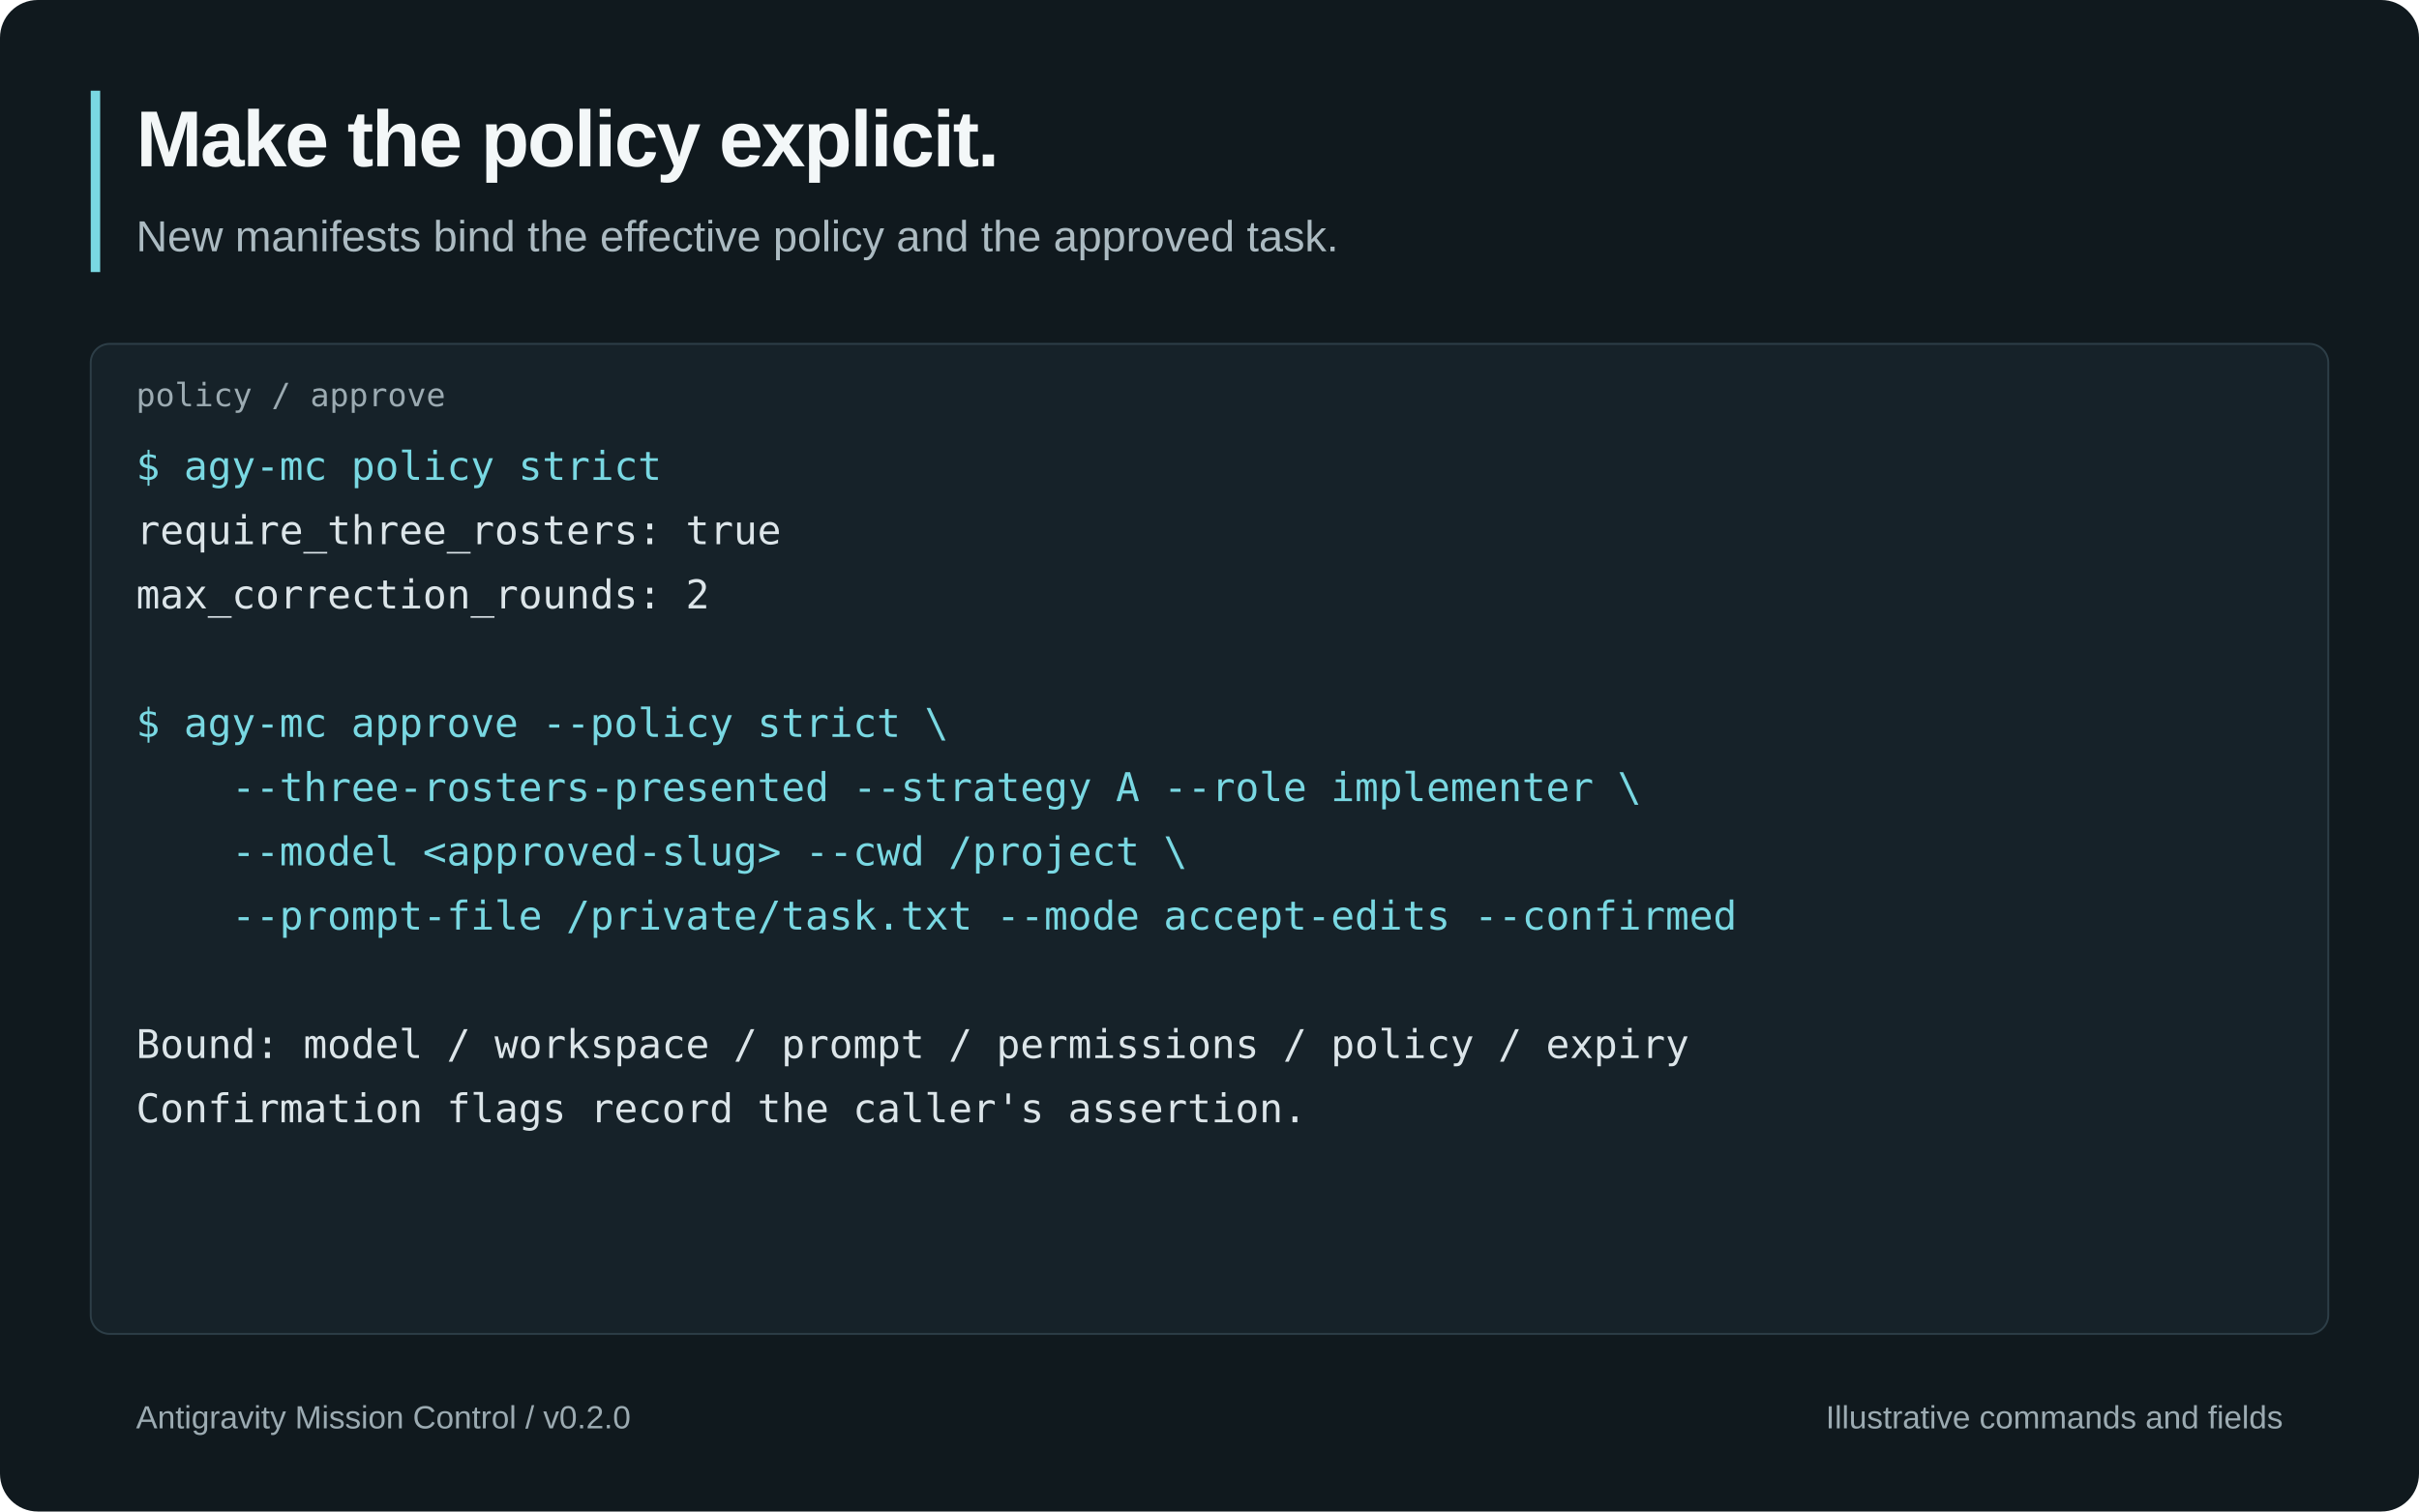
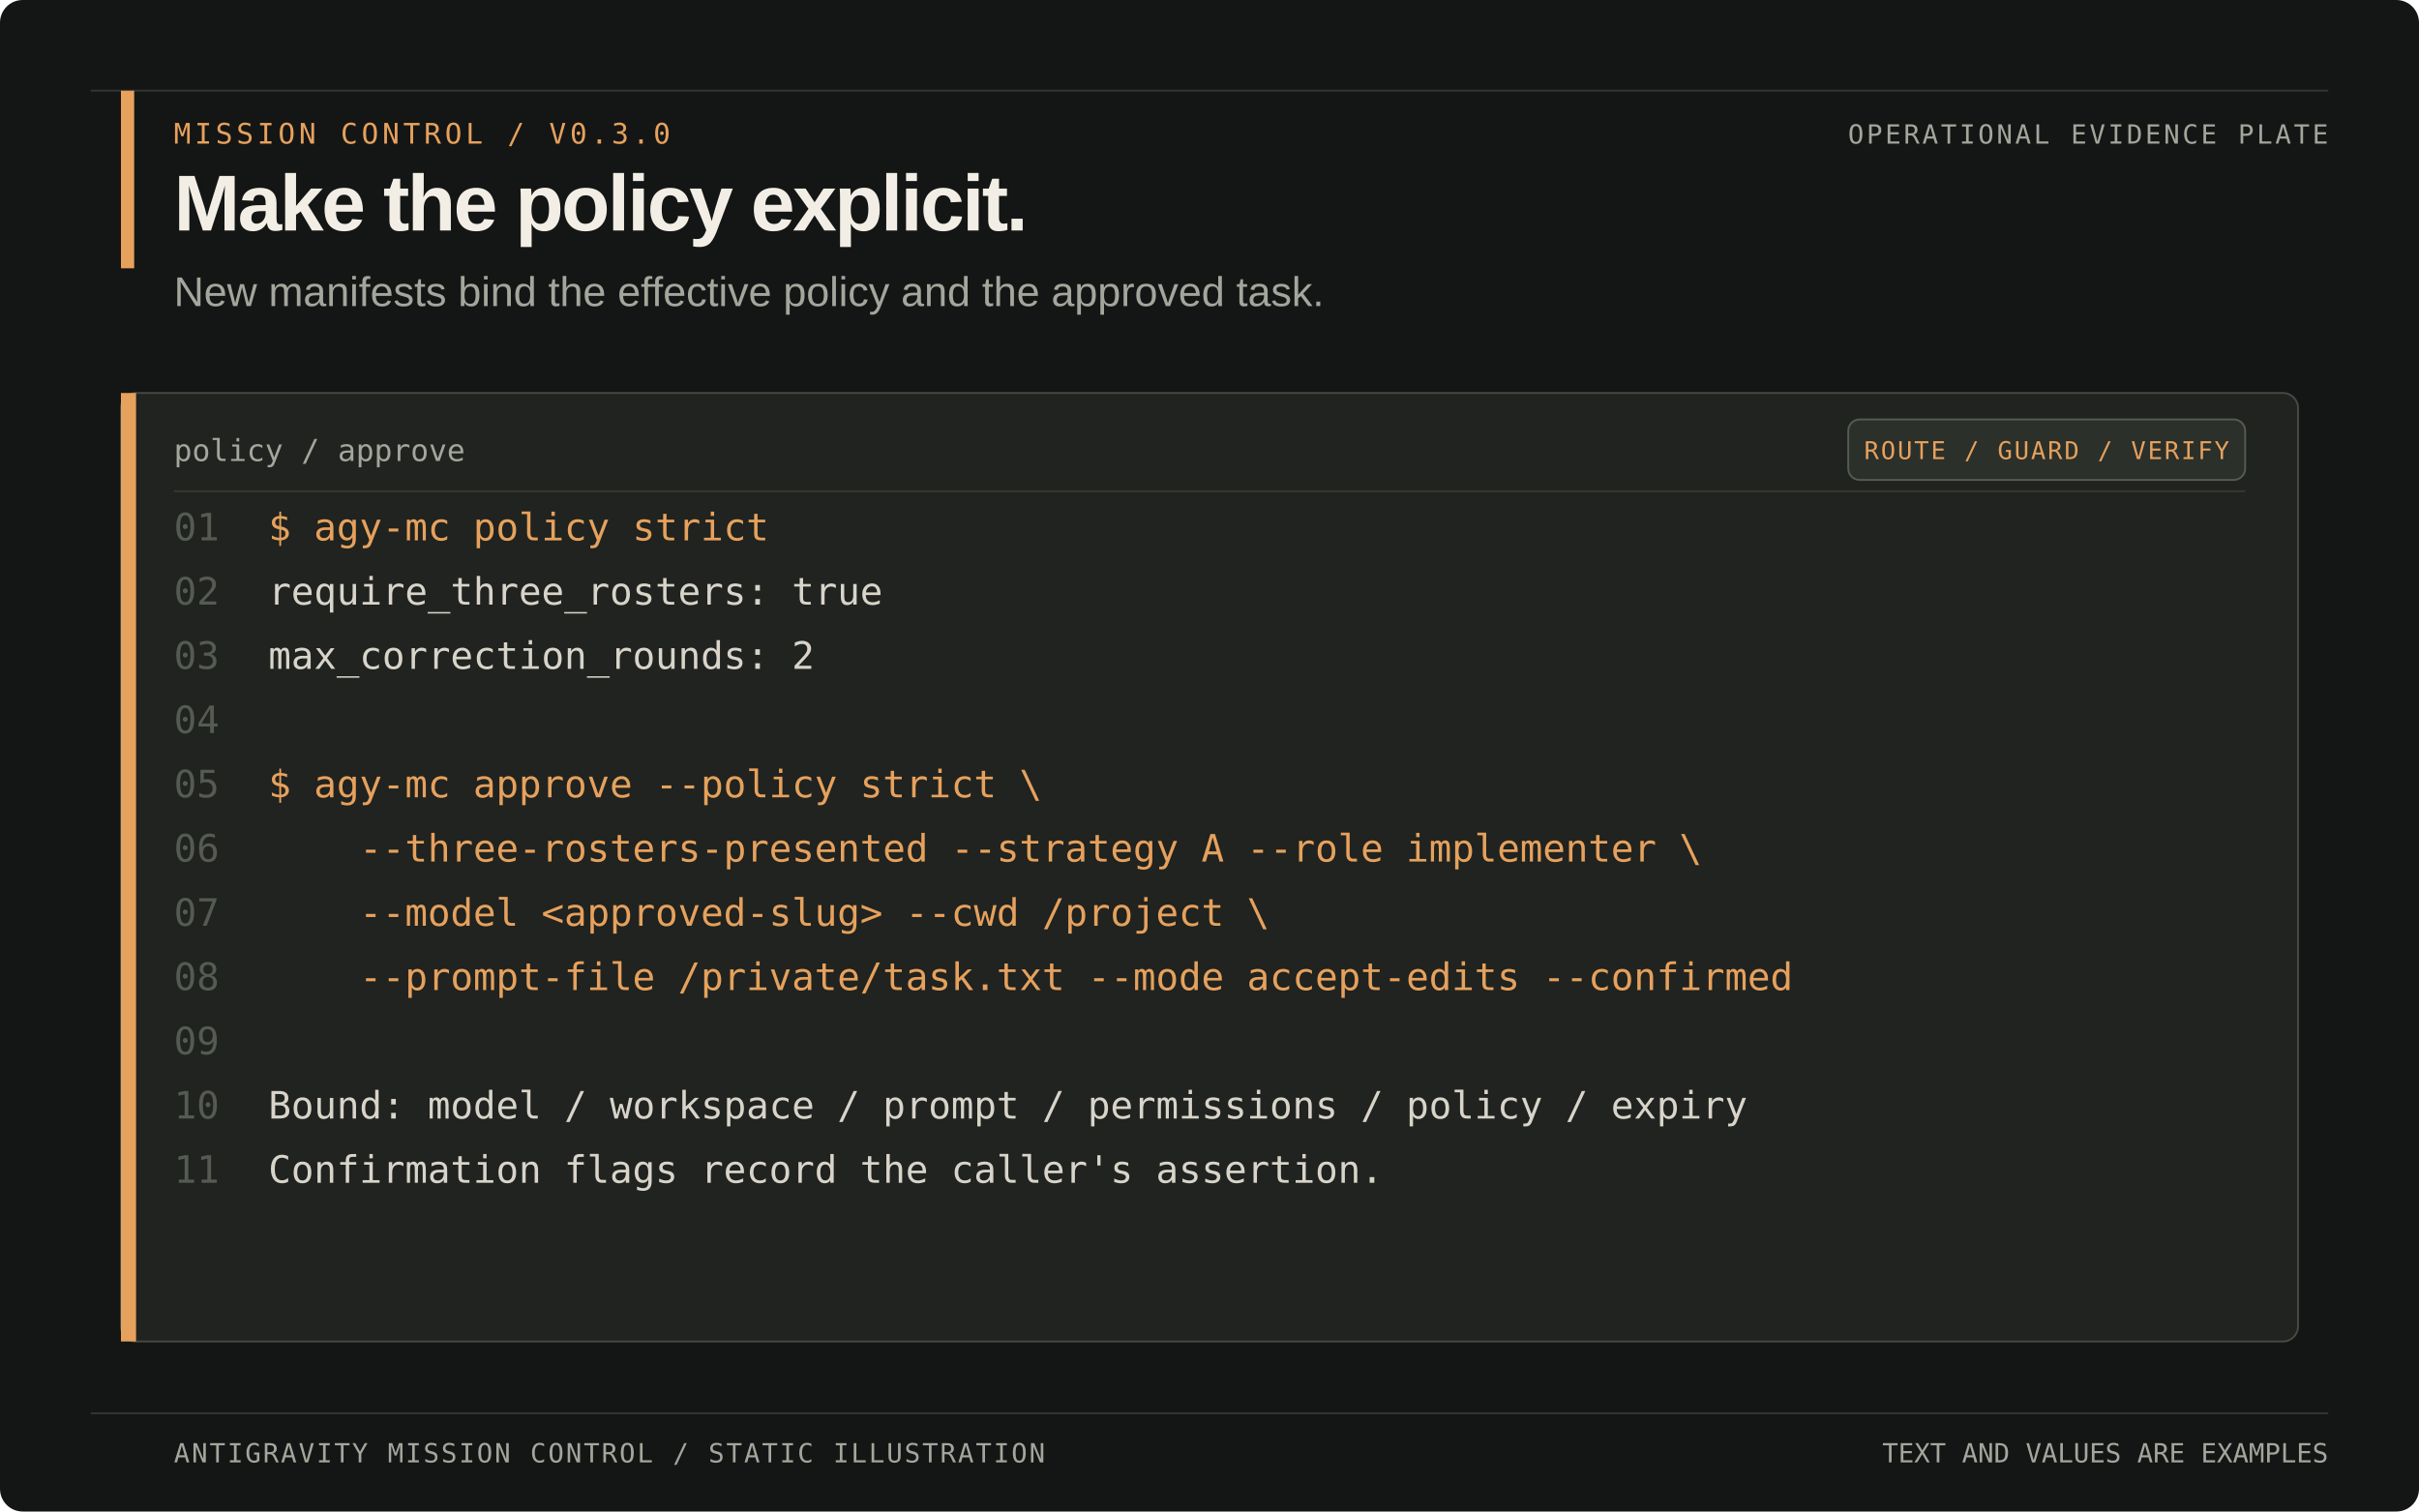
<svg xmlns="http://www.w3.org/2000/svg" width="1280" height="800" viewBox="0 0 1280 800" role="img" aria-labelledby="title desc">
-   <rect width="1280" height="800" rx="20" fill="#10191e" />
-   <rect x="48" y="48" width="5" height="96" fill="#79d8e2" />
-   <text x="72" y="88" font-family="Arial, Helvetica, sans-serif" font-size="42" font-weight="700" letter-spacing="-1" fill="#f3f7f8">Make the policy explicit.</text>
-   <text x="72" y="133" font-family="Arial, Helvetica, sans-serif" font-size="23" fill="#acbbc2">New manifests bind the effective policy and the approved task.</text>
-   <rect x="48" y="182" width="1184" height="524" rx="10" fill="#162229" stroke="#2d3e47" />
-   <text x="72" y="215" font-family="Menlo, monospace" font-size="17" fill="#9cabb2">policy / approve</text>
-   <g xml:space="preserve" font-family="Menlo, Consolas, monospace" font-size="21">
-     <text x="72" y="254" fill="#79d8e2">$ agy-mc policy strict</text>
-     <text x="72" y="288" fill="#dce5e9">require_three_rosters: true</text>
-     <text x="72" y="322" fill="#dce5e9">max_correction_rounds: 2</text>
-     <text x="72" y="356" fill="#dce5e9" />
-     <text x="72" y="390" fill="#79d8e2">$ agy-mc approve --policy strict \</text>
-     <text x="72" y="424" fill="#79d8e2">    --three-rosters-presented --strategy A --role implementer \</text>
-     <text x="72" y="458" fill="#79d8e2">    --model &lt;approved-slug&gt; --cwd /project \</text>
-     <text x="72" y="492" fill="#79d8e2">    --prompt-file /private/task.txt --mode accept-edits --confirmed</text>
-     <text x="72" y="526" fill="#dce5e9" />
-     <text x="72" y="560" fill="#dce5e9">Bound: model / workspace / prompt / permissions / policy / expiry</text>
-     <text x="72" y="594" fill="#dce5e9">Confirmation flags record the caller's assertion.</text>
+   <rect width="1280" height="800" rx="12" fill="#141615" />
+   <path d="M48 48H1232M48 748H1232" stroke="#30352f" />
+   <rect x="64" y="48" width="7" height="94" fill="#e6a15d" />
+   <text x="92" y="76" font-family="Menlo, Consolas, monospace" font-size="15" letter-spacing="2" fill="#e6a15d">MISSION CONTROL  /  V0.3.0</text>
+   <text x="92" y="122" font-family="Arial, Helvetica, sans-serif" font-size="42" font-weight="700" letter-spacing="-1.2" fill="#f2eee5">Make the policy explicit.</text>
+   <text x="92" y="162" font-family="Arial, Helvetica, sans-serif" font-size="22" fill="#a4a59c">New manifests bind the effective policy and the approved task.</text>
+   <text x="1232" y="76" text-anchor="end" font-family="Menlo, Consolas, monospace" font-size="14" letter-spacing="1.4" fill="#a4a59c">OPERATIONAL EVIDENCE PLATE</text>
+   <rect x="64" y="208" width="1152" height="502" rx="8" fill="#20231f" stroke="#454a42" />
+   <rect x="64" y="208" width="8" height="502" fill="#e6a15d" />
+   <text x="92" y="244" font-family="Menlo, Consolas, monospace" font-size="16" fill="#a4a59c">policy / approve</text>
+   <rect x="978" y="222" width="210" height="32" rx="6" fill="#2b302a" stroke="#555b53" />
+   <text x="1083" y="243" text-anchor="middle" font-family="Menlo, Consolas, monospace" font-size="13" letter-spacing="1" fill="#e6a15d">ROUTE / GUARD / VERIFY</text>
+   <path d="M92 260H1188" stroke="#343a33" />
+   <g xml:space="preserve" font-family="Menlo, Consolas, monospace" font-size="20">
+     <text x="92" y="286" fill="#555b53">01</text>
+     <text x="142" y="286" fill="#e6a15d">$ agy-mc policy strict</text>
+     <text x="92" y="320" fill="#555b53">02</text>
+     <text x="142" y="320" fill="#d8d4ca">require_three_rosters: true</text>
+     <text x="92" y="354" fill="#555b53">03</text>
+     <text x="142" y="354" fill="#d8d4ca">max_correction_rounds: 2</text>
+     <text x="92" y="388" fill="#555b53">04</text>
+     <text x="142" y="388" fill="#d8d4ca" />
+     <text x="92" y="422" fill="#555b53">05</text>
+     <text x="142" y="422" fill="#e6a15d">$ agy-mc approve --policy strict \</text>
+     <text x="92" y="456" fill="#555b53">06</text>
+     <text x="142" y="456" fill="#e6a15d">    --three-rosters-presented --strategy A --role implementer \</text>
+     <text x="92" y="490" fill="#555b53">07</text>
+     <text x="142" y="490" fill="#e6a15d">    --model &lt;approved-slug&gt; --cwd /project \</text>
+     <text x="92" y="524" fill="#555b53">08</text>
+     <text x="142" y="524" fill="#e6a15d">    --prompt-file /private/task.txt --mode accept-edits --confirmed</text>
+     <text x="92" y="558" fill="#555b53">09</text>
+     <text x="142" y="558" fill="#d8d4ca" />
+     <text x="92" y="592" fill="#555b53">10</text>
+     <text x="142" y="592" fill="#d8d4ca">Bound: model / workspace / prompt / permissions / policy / expiry</text>
+     <text x="92" y="626" fill="#555b53">11</text>
+     <text x="142" y="626" fill="#d8d4ca">Confirmation flags record the caller's assertion.</text>
  </g>
-   <text x="72" y="756" font-family="Arial, Helvetica, sans-serif" font-size="17" fill="#9cabb2">Antigravity Mission Control  /  v0.2.0</text>
-   <text x="1208" y="756" text-anchor="end" font-family="Arial, Helvetica, sans-serif" font-size="17" fill="#9cabb2">Illustrative commands and fields</text>
+   <text x="92" y="774" font-family="Menlo, Consolas, monospace" font-size="14" letter-spacing="1" fill="#a4a59c">ANTIGRAVITY MISSION CONTROL  /  STATIC ILLUSTRATION</text>
+   <text x="1232" y="774" text-anchor="end" font-family="Menlo, Consolas, monospace" font-size="14" fill="#a4a59c">TEXT AND VALUES ARE EXAMPLES</text>
</svg>
